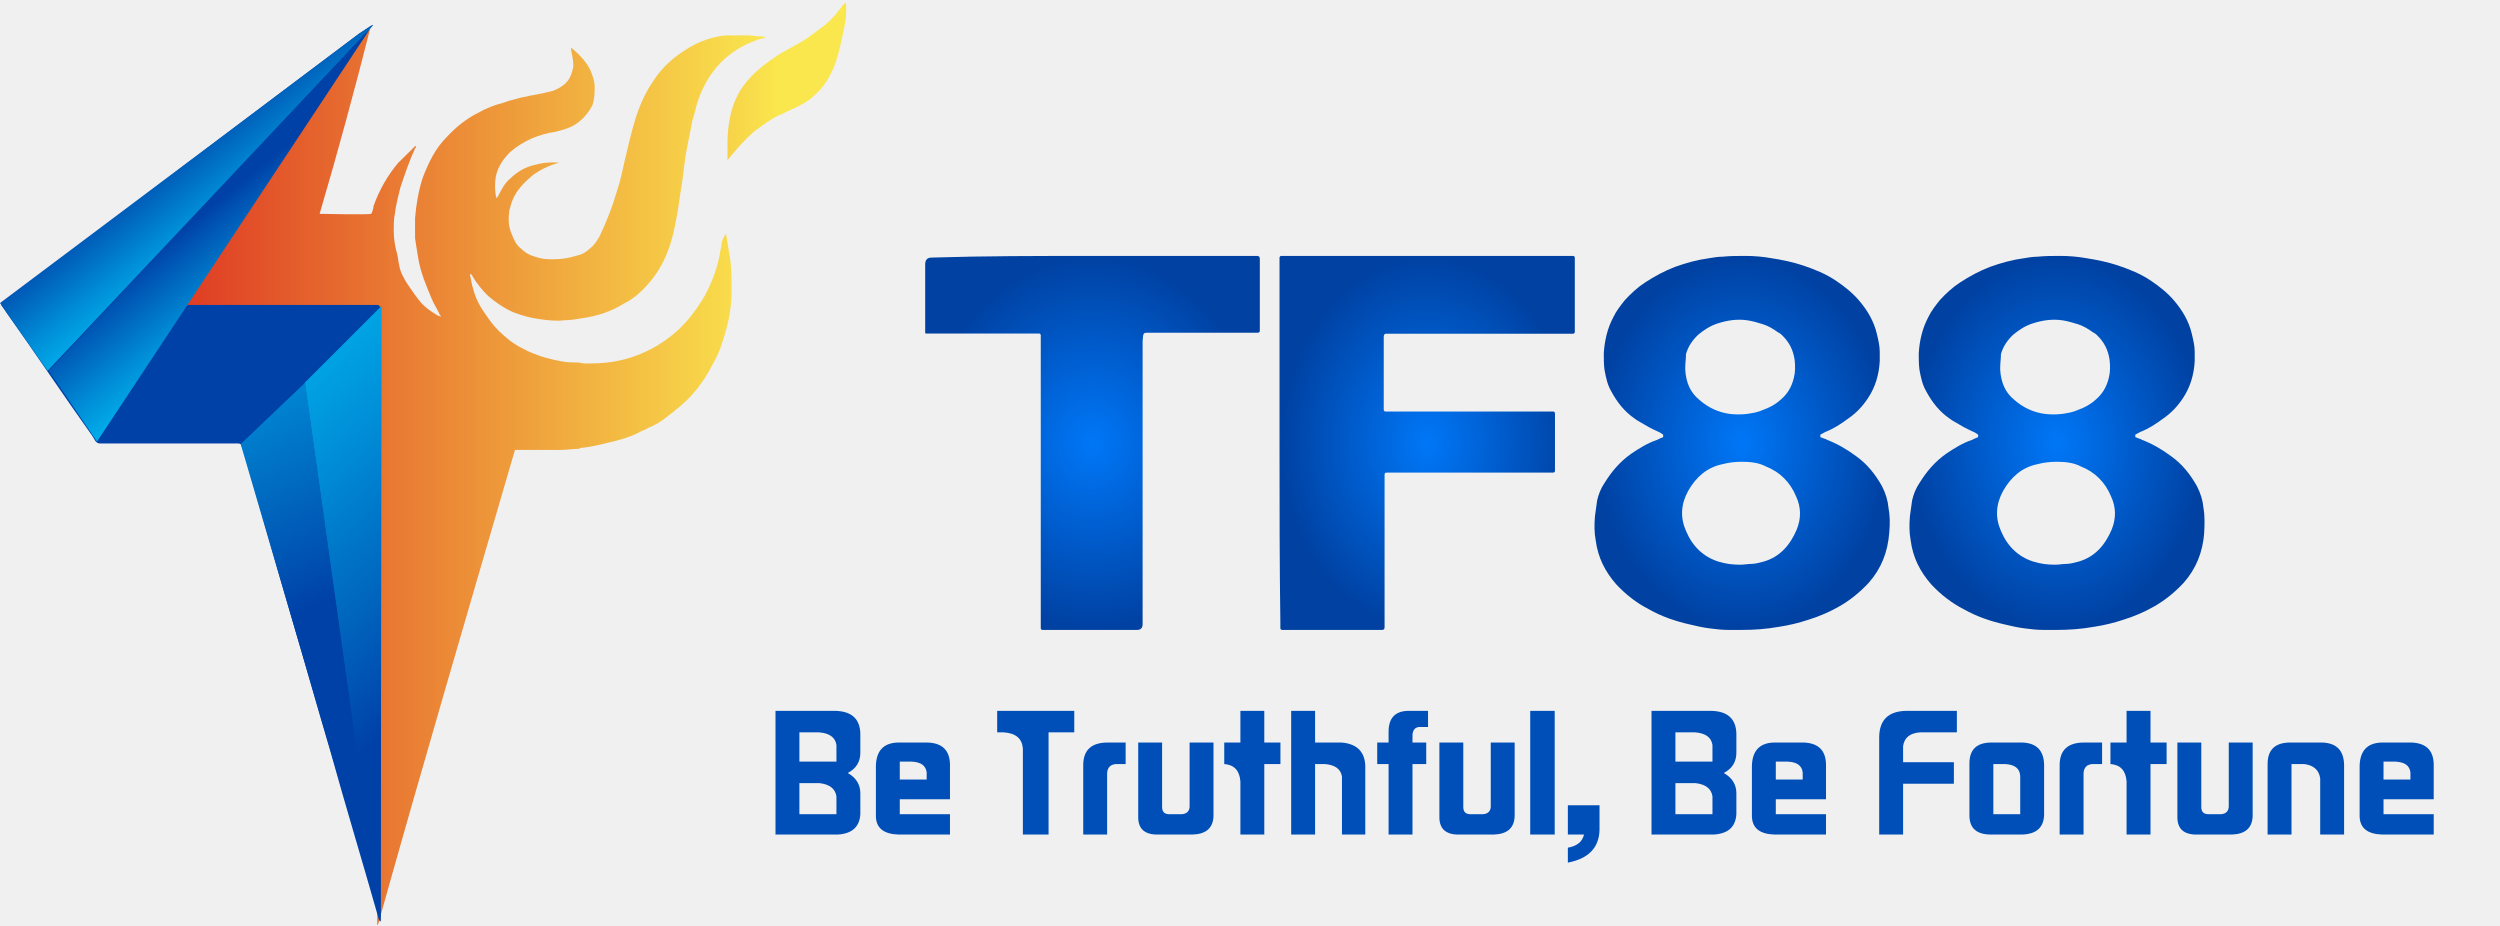
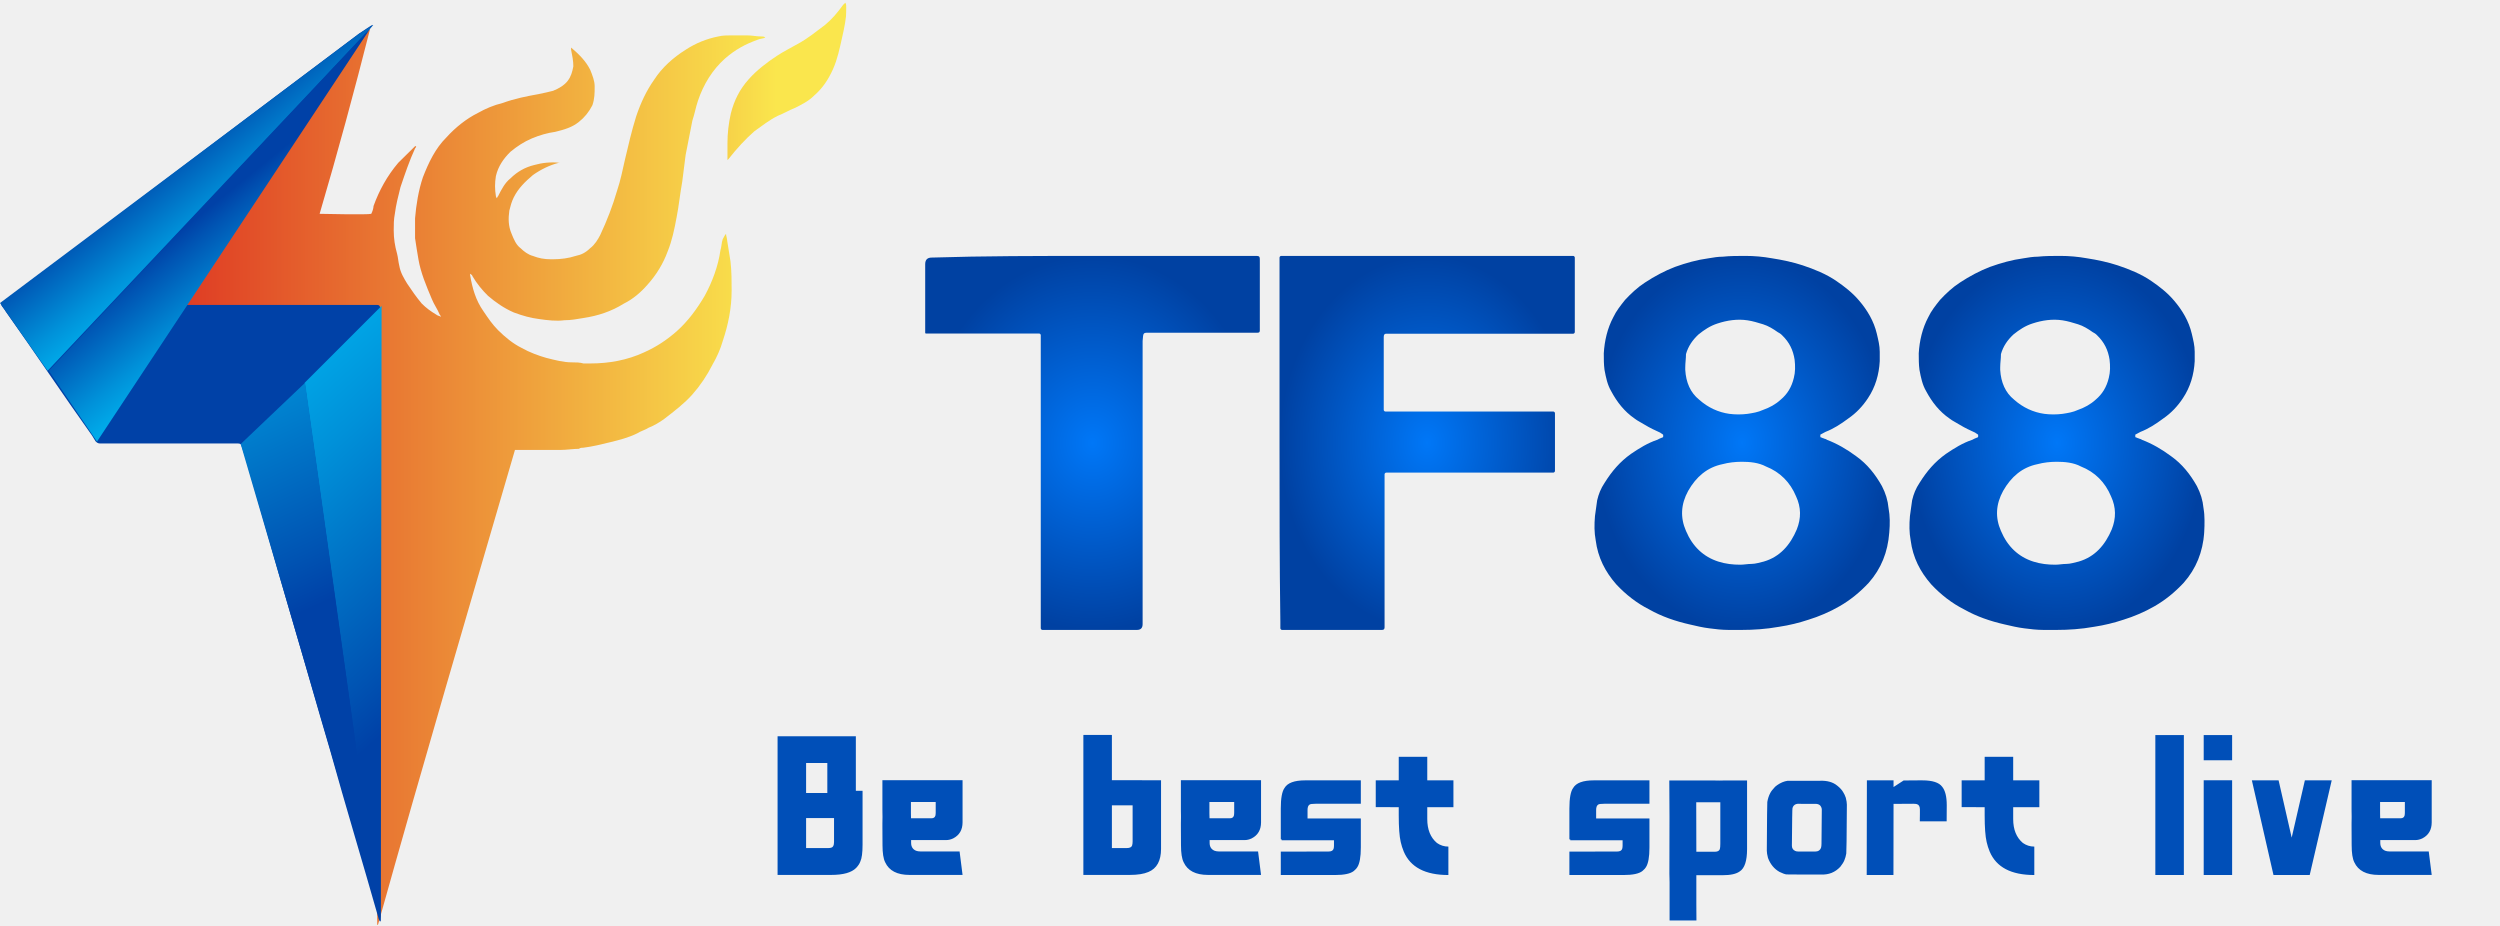
<svg xmlns="http://www.w3.org/2000/svg" width="127" height="47" viewBox="0 0 127 47" fill="none">
  <mask id="mask0_1202_1021" style="mask-type:luminance" maskUnits="userSpaceOnUse" x="0" y="0" width="112" height="47">
    <path d="M112 0H0V47H112V0Z" fill="white" />
  </mask>
  <g mask="url(#mask0_1202_1021)">
    <path d="M88.481 32H87.81C87.475 32 87.139 31.96 86.841 31.92C86.505 31.88 86.17 31.8 85.834 31.721C85.126 31.561 84.417 31.321 83.784 30.962C83.15 30.643 82.59 30.204 82.106 29.685C81.546 29.046 81.174 28.328 81.062 27.45C80.987 27.05 80.987 26.651 81.025 26.212C81.062 25.933 81.099 25.693 81.136 25.414C81.211 25.095 81.323 24.815 81.509 24.536C81.882 23.937 82.292 23.458 82.851 23.059C83.262 22.779 83.709 22.5 84.194 22.34C84.268 22.3 84.343 22.261 84.455 22.221C84.492 22.221 84.492 22.181 84.492 22.141C84.492 22.101 84.492 22.061 84.455 22.061C84.417 22.021 84.38 22.021 84.343 21.981C84.082 21.861 83.821 21.742 83.56 21.582C83.373 21.462 83.187 21.382 83.038 21.263C82.516 20.903 82.143 20.424 81.845 19.866C81.658 19.546 81.584 19.187 81.509 18.788C81.472 18.508 81.472 18.229 81.472 17.95C81.509 17.311 81.658 16.672 81.957 16.113C82.106 15.794 82.329 15.515 82.553 15.235C82.851 14.916 83.187 14.597 83.56 14.357C84.044 14.038 84.567 13.758 85.088 13.559C85.648 13.359 86.207 13.2 86.804 13.12C87.027 13.08 87.288 13.04 87.512 13.04C87.885 13 88.295 13 88.668 13C89.115 13 89.563 13.04 90.01 13.12C90.532 13.2 91.091 13.319 91.576 13.479C92.172 13.679 92.769 13.918 93.291 14.277C93.701 14.557 94.111 14.876 94.447 15.275C94.857 15.754 95.192 16.313 95.342 16.952C95.416 17.271 95.491 17.55 95.491 17.87V18.349C95.454 19.027 95.267 19.666 94.894 20.225C94.633 20.624 94.298 20.983 93.888 21.263C93.515 21.542 93.142 21.782 92.732 21.941L92.508 22.061C92.471 22.061 92.471 22.101 92.471 22.141C92.471 22.181 92.471 22.221 92.508 22.221C92.545 22.221 92.583 22.261 92.62 22.261C92.695 22.3 92.769 22.3 92.806 22.34C93.328 22.54 93.813 22.819 94.298 23.179C94.857 23.578 95.267 24.097 95.603 24.695C95.789 25.055 95.901 25.414 95.938 25.813C96.013 26.212 96.013 26.611 95.975 27.05C95.901 28.048 95.565 28.887 94.932 29.605C94.484 30.084 93.999 30.483 93.44 30.802C92.956 31.082 92.396 31.321 91.874 31.481C91.389 31.641 90.905 31.761 90.383 31.84C89.712 31.96 89.078 32 88.481 32ZM88.481 23.458C88.146 23.458 87.81 23.498 87.512 23.578C86.729 23.737 86.17 24.216 85.76 24.935C85.387 25.613 85.35 26.292 85.648 26.971C85.983 27.769 86.543 28.288 87.288 28.527C87.661 28.647 88.034 28.687 88.407 28.687C88.593 28.687 88.78 28.647 88.966 28.647C89.19 28.647 89.413 28.567 89.6 28.527C90.42 28.288 90.942 27.689 91.278 26.891C91.501 26.332 91.501 25.773 91.24 25.214C90.942 24.496 90.42 23.977 89.712 23.698C89.339 23.498 88.891 23.458 88.481 23.458ZM85.611 18.668V18.788C85.648 19.427 85.871 19.945 86.319 20.305C86.766 20.704 87.288 20.943 87.847 21.023C88.146 21.063 88.481 21.063 88.78 21.023C89.041 20.983 89.302 20.943 89.563 20.823C89.898 20.704 90.196 20.544 90.457 20.305C90.793 20.025 91.017 19.666 91.129 19.187C91.203 18.908 91.203 18.588 91.166 18.269C91.091 17.79 90.905 17.391 90.532 17.032C90.457 16.952 90.383 16.912 90.308 16.872C90.085 16.712 89.824 16.552 89.563 16.473C89.302 16.393 89.041 16.313 88.78 16.273C88.258 16.193 87.736 16.273 87.251 16.433C86.878 16.552 86.58 16.752 86.282 16.992C85.983 17.271 85.76 17.59 85.648 17.989C85.648 18.229 85.611 18.429 85.611 18.668Z" fill="url(#paint0_radial_1202_1021)" />
    <path d="M104.481 32H103.81C103.475 32 103.139 31.96 102.841 31.92C102.505 31.88 102.17 31.8 101.834 31.721C101.126 31.561 100.417 31.321 99.784 30.962C99.15 30.643 98.59 30.204 98.106 29.685C97.546 29.046 97.174 28.328 97.062 27.45C96.987 27.05 96.987 26.651 97.025 26.212C97.062 25.933 97.099 25.693 97.136 25.414C97.211 25.095 97.323 24.815 97.509 24.536C97.882 23.937 98.292 23.458 98.851 23.059C99.262 22.779 99.709 22.5 100.194 22.34C100.268 22.3 100.343 22.261 100.455 22.221C100.492 22.221 100.492 22.181 100.492 22.141C100.492 22.101 100.492 22.061 100.455 22.061C100.417 22.021 100.38 22.021 100.343 21.981C100.082 21.861 99.821 21.742 99.56 21.582C99.373 21.462 99.187 21.382 99.038 21.263C98.516 20.903 98.143 20.424 97.845 19.866C97.658 19.546 97.584 19.187 97.509 18.788C97.472 18.508 97.472 18.229 97.472 17.95C97.509 17.311 97.658 16.672 97.957 16.113C98.106 15.794 98.329 15.515 98.553 15.235C98.851 14.916 99.187 14.597 99.56 14.357C100.045 14.038 100.567 13.758 101.088 13.559C101.648 13.359 102.207 13.2 102.804 13.12C103.027 13.08 103.288 13.04 103.512 13.04C103.885 13 104.295 13 104.668 13C105.115 13 105.563 13.04 106.01 13.12C106.532 13.2 107.091 13.319 107.576 13.479C108.173 13.679 108.769 13.918 109.291 14.277C109.701 14.557 110.111 14.876 110.447 15.275C110.857 15.754 111.193 16.313 111.342 16.952C111.416 17.271 111.491 17.55 111.491 17.87V18.349C111.454 19.027 111.267 19.666 110.894 20.225C110.633 20.624 110.298 20.983 109.888 21.263C109.515 21.542 109.142 21.782 108.732 21.941L108.508 22.061C108.471 22.061 108.471 22.101 108.471 22.141C108.471 22.181 108.471 22.221 108.508 22.221C108.545 22.221 108.583 22.261 108.62 22.261C108.694 22.3 108.769 22.3 108.806 22.34C109.328 22.54 109.813 22.819 110.298 23.179C110.857 23.578 111.267 24.097 111.603 24.695C111.789 25.055 111.901 25.414 111.938 25.813C112.013 26.212 112.013 26.611 111.976 27.05C111.901 28.048 111.565 28.887 110.932 29.605C110.484 30.084 109.999 30.483 109.44 30.802C108.955 31.082 108.396 31.321 107.874 31.481C107.39 31.641 106.905 31.761 106.383 31.84C105.712 31.96 105.078 32 104.481 32ZM104.481 23.458C104.146 23.458 103.81 23.498 103.512 23.578C102.729 23.737 102.17 24.216 101.76 24.935C101.387 25.613 101.349 26.292 101.648 26.971C101.983 27.769 102.543 28.288 103.288 28.527C103.661 28.647 104.034 28.687 104.407 28.687C104.593 28.687 104.78 28.647 104.966 28.647C105.19 28.647 105.413 28.567 105.6 28.527C106.42 28.288 106.942 27.689 107.278 26.891C107.501 26.332 107.501 25.773 107.24 25.214C106.942 24.496 106.42 23.977 105.712 23.698C105.339 23.498 104.891 23.458 104.481 23.458ZM101.61 18.668V18.788C101.648 19.427 101.871 19.945 102.319 20.305C102.766 20.704 103.288 20.943 103.848 21.023C104.146 21.063 104.481 21.063 104.78 21.023C105.041 20.983 105.302 20.943 105.563 20.823C105.898 20.704 106.196 20.544 106.457 20.305C106.793 20.025 107.017 19.666 107.129 19.187C107.203 18.908 107.203 18.588 107.166 18.269C107.091 17.79 106.905 17.391 106.532 17.032C106.457 16.952 106.383 16.912 106.308 16.872C106.085 16.712 105.824 16.552 105.563 16.473C105.302 16.393 105.041 16.313 104.78 16.273C104.258 16.193 103.736 16.273 103.251 16.433C102.878 16.552 102.58 16.752 102.282 16.992C101.983 17.271 101.76 17.59 101.648 17.989C101.648 18.229 101.61 18.429 101.61 18.668Z" fill="url(#paint1_radial_1202_1021)" />
    <path d="M65 22.606V13.085C65 13.043 65.042 13 65.084 13H79.916C79.958 13 80 13.043 80 13.085V16.868C80 16.91 79.958 16.953 79.916 16.953H70.42C70.336 16.953 70.294 16.995 70.294 17.123V20.821C70.294 20.863 70.336 20.906 70.378 20.906H78.908C78.95 20.906 78.992 20.948 78.992 20.991V23.924C78.992 23.966 78.95 24.009 78.908 24.009H70.42C70.378 24.009 70.336 24.052 70.336 24.094V31.872C70.336 31.957 70.294 32 70.21 32H65.126C65.084 32 65.042 31.957 65.042 31.915V31.575C65 28.685 65 25.624 65 22.606Z" fill="url(#paint2_radial_1202_1021)" />
    <path d="M55.458 13.001H63.588C64.04 13.001 63.999 12.959 63.999 13.379V16.566C63.999 16.944 64.04 16.902 63.67 16.902H58.497C58.045 16.902 58.086 16.86 58.045 17.321V31.706C58.045 31.902 57.949 32 57.758 32H52.954C52.913 32 52.871 31.958 52.871 31.916V17.027C52.871 16.985 52.831 16.944 52.789 16.944H47.041C47 16.944 47 16.902 47 16.902V13.421C47 13.197 47.109 13.085 47.328 13.085C49.997 13.001 52.748 13.001 55.458 13.001Z" fill="url(#paint3_radial_1202_1021)" />
    <mask id="mask1_1202_1021" style="mask-type:luminance" maskUnits="userSpaceOnUse" x="0" y="0" width="43" height="47">
      <path d="M43 0H0V47H43V0Z" fill="white" />
    </mask>
    <g mask="url(#mask1_1202_1021)">
      <path d="M43 0.361V0.417C43 0.924 42.886 1.431 42.772 1.938C42.658 2.444 42.544 3.007 42.316 3.514C42.088 4.021 41.803 4.471 41.346 4.866C41.061 5.147 40.719 5.316 40.377 5.485C40.092 5.598 39.807 5.767 39.521 5.879C39.065 6.104 38.723 6.386 38.324 6.667C37.868 7.062 37.411 7.568 37.012 8.075L36.955 8.131V7.287C36.955 6.78 37.012 6.273 37.126 5.767C37.297 5.091 37.583 4.528 38.039 4.021C38.438 3.571 38.951 3.176 39.464 2.839C39.807 2.613 40.149 2.444 40.548 2.219C41.061 1.938 41.46 1.6 41.917 1.262C42.259 0.98 42.544 0.643 42.829 0.248C42.867 0.211 42.905 0.173 42.943 0.136C43 0.248 43 0.305 43 0.361Z" fill="url(#paint4_linear_1202_1021)" />
      <path d="M36.882 11.876C36.882 11.989 36.939 12.101 36.939 12.214C36.996 12.552 37.053 12.946 37.11 13.284C37.167 13.79 37.167 14.297 37.167 14.748C37.167 15.649 36.996 16.493 36.711 17.338C36.597 17.732 36.425 18.126 36.197 18.52C35.912 19.083 35.57 19.59 35.171 20.041C34.772 20.491 34.258 20.885 33.745 21.279C33.517 21.448 33.232 21.617 32.947 21.73C32.776 21.842 32.547 21.899 32.377 22.011C31.92 22.236 31.464 22.349 31.008 22.462C30.552 22.574 30.095 22.687 29.639 22.743C29.582 22.743 29.468 22.743 29.411 22.8C29.126 22.8 28.784 22.856 28.498 22.856H26.16C23.765 31.077 21.49 38.791 19.208 46.956L19.163 47.001C19.163 36.471 19.146 26.291 19.146 15.705H7.227V15.649C11.047 10.919 14.925 6.189 18.803 1.459C18.005 4.612 17.15 7.765 16.237 10.862C16.294 10.862 18.689 10.919 18.86 10.862C18.918 10.75 18.975 10.581 18.975 10.468C19.26 9.68 19.659 8.948 20.229 8.272L21.085 7.428H21.142C21.142 7.465 21.123 7.503 21.085 7.54C20.799 8.16 20.571 8.835 20.343 9.511C20.229 9.961 20.115 10.412 20.058 10.862C20.001 11.144 20.001 11.425 20.001 11.707C20.001 12.101 20.058 12.495 20.172 12.889C20.229 13.115 20.229 13.284 20.286 13.509C20.343 13.847 20.514 14.128 20.686 14.41C20.914 14.748 21.142 15.085 21.427 15.423C21.655 15.649 21.883 15.817 22.168 15.986C22.225 16.043 22.339 16.043 22.396 16.099C22.396 16.061 22.377 16.024 22.339 15.986C22.225 15.705 22.054 15.48 21.94 15.198C21.655 14.522 21.37 13.847 21.256 13.171C21.199 12.833 21.142 12.495 21.085 12.101V11.088C21.142 10.412 21.256 9.68 21.484 9.004C21.769 8.272 22.111 7.54 22.681 6.977C23.138 6.47 23.708 6.02 24.278 5.738C24.677 5.513 25.077 5.344 25.533 5.232C26.16 5.006 26.731 4.894 27.358 4.781C27.643 4.725 27.871 4.669 28.099 4.612C28.384 4.5 28.67 4.331 28.841 4.105C29.012 3.88 29.069 3.655 29.126 3.373C29.126 3.092 29.069 2.81 29.012 2.529V2.416C29.411 2.754 29.753 3.092 29.981 3.542C30.095 3.824 30.209 4.105 30.209 4.387C30.209 4.725 30.209 5.006 30.095 5.344C29.924 5.682 29.696 5.964 29.411 6.189C29.069 6.47 28.67 6.583 28.213 6.696C27.814 6.752 27.415 6.865 27.016 7.033C26.616 7.202 26.274 7.428 25.932 7.709C25.59 8.047 25.305 8.441 25.191 8.948C25.134 9.286 25.134 9.624 25.191 9.961C25.191 9.961 25.191 10.018 25.248 10.074C25.248 10.018 25.305 9.961 25.305 9.961C25.476 9.624 25.647 9.286 25.932 9.061C26.274 8.723 26.674 8.497 27.13 8.385C27.529 8.272 27.985 8.216 28.441 8.272H28.384C27.928 8.385 27.472 8.61 27.073 8.892C26.674 9.229 26.331 9.567 26.103 10.018C25.989 10.243 25.932 10.468 25.875 10.694C25.818 11.088 25.818 11.482 25.989 11.876C26.103 12.158 26.217 12.439 26.445 12.608C26.616 12.777 26.845 12.946 27.073 13.002C27.358 13.115 27.643 13.171 27.985 13.171H28.099C28.498 13.171 28.898 13.115 29.24 13.002C29.525 12.946 29.753 12.833 29.981 12.608C30.209 12.439 30.38 12.158 30.494 11.932C30.837 11.2 31.122 10.468 31.35 9.68C31.521 9.173 31.635 8.61 31.749 8.103C31.92 7.371 32.091 6.639 32.319 5.907C32.547 5.232 32.833 4.612 33.232 4.049C33.631 3.43 34.201 2.923 34.829 2.529C35.342 2.191 35.912 1.966 36.483 1.853C36.711 1.797 36.939 1.797 37.167 1.797H37.965C38.193 1.797 38.422 1.853 38.707 1.853C38.764 1.853 38.821 1.853 38.878 1.909C38.764 1.966 38.593 1.966 38.479 2.022C37.851 2.247 37.338 2.529 36.825 2.979C36.197 3.542 35.741 4.274 35.456 5.119C35.342 5.457 35.285 5.795 35.171 6.133C35.057 6.696 34.943 7.315 34.829 7.878C34.772 8.329 34.715 8.779 34.658 9.229C34.544 9.849 34.486 10.468 34.373 11.031C34.258 11.651 34.144 12.214 33.916 12.777C33.688 13.396 33.346 13.959 32.89 14.466C32.547 14.86 32.148 15.198 31.692 15.423C31.065 15.817 30.38 16.043 29.639 16.155C29.297 16.212 29.012 16.268 28.67 16.268C28.27 16.324 27.814 16.268 27.415 16.212C26.959 16.155 26.559 16.043 26.103 15.874C25.59 15.649 25.191 15.367 24.792 15.029C24.506 14.748 24.221 14.41 23.993 14.016C23.993 13.959 23.936 13.959 23.879 13.903V13.959C23.993 14.635 24.164 15.254 24.564 15.817C24.792 16.155 25.02 16.493 25.305 16.775C25.647 17.113 26.046 17.45 26.502 17.676C26.902 17.901 27.358 18.07 27.757 18.182C28.213 18.295 28.613 18.408 29.069 18.408C29.24 18.408 29.468 18.408 29.639 18.464H29.981C30.951 18.464 31.863 18.295 32.719 17.901C33.346 17.619 33.859 17.281 34.373 16.831C34.943 16.324 35.399 15.705 35.798 15.029C36.197 14.297 36.483 13.509 36.597 12.72C36.654 12.552 36.654 12.326 36.711 12.158C36.787 12.007 36.844 11.914 36.882 11.876Z" fill="url(#paint5_linear_1202_1021)" />
      <path d="M18.933 1.29C18.871 1.386 14.89 6.313 13.008 8.621C11.297 10.761 9.529 12.9 7.818 15.04C7.761 15.153 7.647 15.265 7.59 15.378C7.533 15.434 7.59 15.491 7.647 15.491H19.167C19.281 15.491 19.281 15.547 19.338 15.66V46.798H19.281C19.281 46.741 19.224 46.685 19.224 46.629C18.426 43.813 17.57 40.998 16.772 38.126C16.088 35.818 15.46 33.565 14.776 31.257C13.978 28.554 13.236 25.851 12.438 23.148C12.381 22.98 12.324 22.811 12.267 22.642C12.267 22.585 12.21 22.529 12.096 22.529H5.081C4.967 22.529 4.91 22.473 4.853 22.416C4.796 22.304 4.739 22.248 4.682 22.135C3.199 20.052 1.773 17.912 0.291 15.829C0.234 15.716 0.12 15.603 0.062 15.491C0.062 15.378 0.177 15.322 0.234 15.322C0.519 15.097 0.861 14.871 1.146 14.59C6.849 10.31 12.552 5.975 18.255 1.695C18.397 1.605 18.859 1.284 18.928 1.262V1.29H18.933Z" fill="#0041A7" />
      <path d="M18.962 1.272L2.418 18.835L0 15.394L18.221 1.729L18.951 1.272H18.962Z" fill="url(#paint6_linear_1202_1021)" />
      <path d="M18.802 1.459L4.927 22.434L2.48 18.835L18.802 1.459Z" fill="url(#paint7_linear_1202_1021)" />
      <path d="M19.385 15.536L15.479 19.444L19.339 46.826L19.385 15.536Z" fill="url(#paint8_linear_1202_1021)" />
      <path d="M12.227 22.557L15.5 19.443L19.338 46.826L12.227 22.557Z" fill="url(#paint9_linear_1202_1021)" />
    </g>
  </g>
-   <path d="M43.705 40.3V41.362C43.665 42.01 43.28 42.354 42.552 42.395H39.395V36.111H42.43C43.26 36.131 43.685 36.516 43.705 37.264V38.236C43.705 38.701 43.493 39.045 43.068 39.268C43.493 39.511 43.705 39.855 43.705 40.3ZM42.491 38.691V37.841C42.43 37.457 42.137 37.244 41.611 37.204H40.609V38.691H42.491ZM42.491 41.362V40.452C42.43 40.067 42.147 39.845 41.641 39.784H40.609V41.362H42.491ZM48.259 38.813V40.604H45.709V41.362H48.259V42.395H45.648C44.899 42.374 44.515 42.071 44.495 41.484V38.904C44.515 38.135 44.889 37.74 45.618 37.72H47.105C47.854 37.74 48.238 38.104 48.259 38.813ZM45.709 39.602H47.075V39.238C47.034 38.894 46.781 38.711 46.316 38.691H45.709V39.602ZM54.573 36.111V37.204H53.267V42.395H51.962V38.023C51.922 37.517 51.598 37.244 50.991 37.204H50.657V36.111H54.573ZM57.183 37.72V38.813H56.698C56.414 38.833 56.263 38.985 56.242 39.268V42.395H55.028V38.873C55.028 38.104 55.443 37.72 56.273 37.72H57.183ZM61.646 37.72V41.454C61.626 42.061 61.271 42.374 60.583 42.395H58.853C58.145 42.415 57.801 42.101 57.821 41.454V37.72H59.035V40.998C59.035 41.241 59.157 41.362 59.399 41.362H60.037C60.28 41.342 60.411 41.221 60.432 40.998V37.72H61.646ZM65.046 37.72V38.813H64.226V42.395H63.012V39.693C62.971 39.147 62.698 38.853 62.192 38.813V37.72H63.012V36.111H64.226V37.72H65.046ZM69.356 38.873V42.395H68.172V39.45C68.112 39.066 67.818 38.853 67.292 38.813H66.806V42.395H65.592V36.111H66.806V37.72H68.142C68.911 37.781 69.316 38.165 69.356 38.873ZM72.453 37.72V38.813H71.754V42.395H70.54V38.813H69.963V37.72H70.54V37.173C70.54 36.465 70.884 36.111 71.572 36.111H72.544V36.931H72.088C71.886 36.951 71.775 37.082 71.754 37.325V37.72H72.453ZM76.945 37.72V41.454C76.925 42.061 76.571 42.374 75.883 42.395H74.153C73.444 42.415 73.1 42.101 73.121 41.454V37.72H74.335V40.998C74.335 41.241 74.456 41.362 74.699 41.362H75.337C75.579 41.342 75.711 41.221 75.731 40.998V37.72H76.945ZM78.979 36.111V42.395H77.735V36.111H78.979ZM79.647 40.907H81.256V42.152C81.236 43.062 80.7 43.619 79.647 43.821V43.062C80.113 42.981 80.386 42.759 80.467 42.395H79.647V40.907ZM88.208 40.3V41.362C88.167 42.01 87.783 42.354 87.054 42.395H83.897V36.111H86.933C87.762 36.131 88.187 36.516 88.208 37.264V38.236C88.208 38.701 87.995 39.045 87.57 39.268C87.995 39.511 88.208 39.855 88.208 40.3ZM86.993 38.691V37.841C86.933 37.457 86.639 37.244 86.113 37.204H85.111V38.691H86.993ZM86.993 41.362V40.452C86.933 40.067 86.649 39.845 86.143 39.784H85.111V41.362H86.993ZM92.761 38.813V40.604H90.211V41.362H92.761V42.395H90.15C89.402 42.374 89.017 42.071 88.997 41.484V38.904C89.017 38.135 89.391 37.74 90.12 37.72H91.608C92.356 37.74 92.741 38.104 92.761 38.813ZM90.211 39.602H91.577V39.238C91.537 38.894 91.284 38.711 90.818 38.691H90.211V39.602ZM99.257 38.721V39.814H96.677V42.395H95.463V37.416C95.483 36.566 95.938 36.131 96.829 36.111H99.409V37.204H97.527C97.021 37.244 96.738 37.477 96.677 37.902V38.721H99.257ZM103.841 38.843V41.393C103.821 42.041 103.446 42.374 102.718 42.395H101.139C100.411 42.395 100.047 42.071 100.047 41.423V38.782C100.047 38.074 100.421 37.72 101.17 37.72H102.718C103.446 37.74 103.821 38.114 103.841 38.843ZM102.627 41.362V39.42C102.607 39.035 102.344 38.833 101.838 38.813H101.261V41.362H102.627ZM106.786 37.72V38.813H106.3C106.017 38.833 105.865 38.985 105.845 39.268V42.395H104.63V38.873C104.63 38.104 105.045 37.72 105.875 37.72H106.786ZM110.064 37.72V38.813H109.245V42.395H108.03V39.693C107.99 39.147 107.717 38.853 107.211 38.813V37.72H108.03V36.111H109.245V37.72H110.064ZM114.435 37.72V41.454C114.415 42.061 114.061 42.374 113.373 42.395H111.643C110.934 42.415 110.59 42.101 110.611 41.454V37.72H111.825V40.998C111.825 41.241 111.946 41.362 112.189 41.362H112.827C113.069 41.342 113.201 41.221 113.221 40.998V37.72H114.435ZM119.08 38.843V42.395H117.866V39.541C117.805 39.116 117.532 38.873 117.046 38.813H116.409V42.395H115.194V38.813C115.194 38.084 115.579 37.72 116.348 37.72H117.957C118.685 37.74 119.06 38.114 119.08 38.843ZM123.633 38.813V40.604H121.083V41.362H123.633V42.395H121.023C120.274 42.374 119.889 42.071 119.869 41.484V38.904C119.889 38.135 120.264 37.74 120.992 37.72H122.48C123.229 37.74 123.613 38.104 123.633 38.813ZM121.083 39.602H122.45V39.238C122.409 38.894 122.156 38.711 121.691 38.691H121.083V39.602Z" fill="#004FB8" />
+   <path d="M39.501 37.401H43.477V40.174H43.818V42.912C43.818 43.323 43.78 43.609 43.703 43.769C43.666 43.873 43.596 43.98 43.492 44.09C43.258 44.328 42.836 44.446 42.224 44.446H39.501V37.401ZM40.95 38.76V40.284H42.028V38.76H40.95ZM40.95 41.558V43.082H42.073C42.21 43.082 42.294 43.05 42.324 42.987C42.354 42.937 42.369 42.867 42.369 42.776V41.558H40.95ZM44.826 39.633H48.898V41.774C48.898 42.155 48.739 42.427 48.421 42.591C48.301 42.648 48.182 42.676 48.065 42.676H46.285V42.816C46.285 43.014 46.369 43.148 46.536 43.218C46.6 43.241 46.67 43.253 46.747 43.253H48.747C48.747 43.276 48.797 43.674 48.898 44.446H46.205C45.577 44.446 45.164 44.232 44.967 43.804C44.876 43.627 44.831 43.336 44.831 42.932C44.828 42.701 44.826 42.379 44.826 41.964V41.834C44.826 41.66 44.828 41.55 44.831 41.503C44.828 41.389 44.826 41.264 44.826 41.127V39.633ZM46.275 40.741V41.317C46.275 41.371 46.277 41.454 46.28 41.568H47.323C47.427 41.568 47.492 41.523 47.519 41.433C47.529 41.386 47.534 41.332 47.534 41.272V40.741H46.275ZM55.045 37.336H56.474C56.481 37.336 56.484 37.339 56.484 37.346V39.633H56.755C57.273 39.633 58.015 39.634 58.981 39.638V43.122C58.981 43.727 58.767 44.119 58.34 44.296C58.109 44.396 57.793 44.446 57.392 44.446H55.035V37.346C55.035 37.339 55.039 37.336 55.045 37.336ZM56.484 40.911V43.082H57.236C57.394 43.082 57.486 43.037 57.512 42.947C57.529 42.887 57.537 42.82 57.537 42.746V40.911H56.484ZM59.989 39.633H64.061V41.774C64.061 42.155 63.902 42.427 63.585 42.591C63.464 42.648 63.346 42.676 63.229 42.676H61.449V42.816C61.449 43.014 61.532 43.148 61.699 43.218C61.763 43.241 61.833 43.253 61.91 43.253H63.91C63.91 43.276 63.961 43.674 64.061 44.446H61.368C60.74 44.446 60.327 44.232 60.13 43.804C60.039 43.627 59.994 43.336 59.994 42.932C59.991 42.701 59.989 42.379 59.989 41.964V41.834C59.989 41.66 59.991 41.55 59.994 41.503C59.991 41.389 59.989 41.264 59.989 41.127V39.633ZM61.438 40.741V41.317C61.438 41.371 61.44 41.454 61.444 41.568H62.486C62.59 41.568 62.655 41.523 62.682 41.433C62.692 41.386 62.697 41.332 62.697 41.272V40.741H61.438ZM66.302 39.642H69.13V40.831H66.834C66.66 40.831 66.556 40.846 66.523 40.876C66.456 40.919 66.423 41.01 66.423 41.147V41.578H69.13V43.052C69.13 43.537 69.07 43.871 68.95 44.055C68.927 44.102 68.868 44.165 68.774 44.246C68.604 44.383 68.285 44.451 67.817 44.451H65.064V43.263C65.876 43.26 66.521 43.258 66.999 43.258H67.481C67.631 43.258 67.72 43.211 67.746 43.117C67.76 43.071 67.766 43.017 67.766 42.957V42.686H65.109V42.641H65.074C65.067 42.641 65.064 42.638 65.064 42.631V41.072C65.064 40.55 65.127 40.202 65.254 40.029C65.405 39.771 65.754 39.642 66.302 39.642ZM71.061 38.444H72.505V39.642H73.834V41.006H72.505V41.608C72.505 42.143 72.669 42.547 72.996 42.822C73.17 42.945 73.364 43.007 73.578 43.007V44.451H73.573C72.403 44.451 71.649 44.055 71.312 43.263C71.245 43.102 71.193 42.938 71.156 42.771C71.089 42.484 71.056 42.031 71.056 41.413V41.006C70.431 41.003 70.041 41.001 69.888 41.001V39.642H71.056V38.454C71.056 38.447 71.058 38.444 71.061 38.444ZM80.964 39.642H83.792V40.831H81.496C81.322 40.831 81.218 40.846 81.185 40.876C81.118 40.919 81.084 41.01 81.084 41.147V41.578H83.792V43.052C83.792 43.537 83.732 43.871 83.612 44.055C83.588 44.102 83.53 44.165 83.436 44.246C83.266 44.383 82.946 44.451 82.478 44.451H79.725V43.263C80.538 43.26 81.183 43.258 81.661 43.258H82.142C82.293 43.258 82.381 43.211 82.408 43.117C82.421 43.071 82.428 43.017 82.428 42.957V42.686H79.771V42.641H79.736C79.729 42.641 79.725 42.638 79.725 42.631V41.072C79.725 40.55 79.789 40.202 79.916 40.029C80.067 39.771 80.416 39.642 80.964 39.642ZM84.8 39.648H87.066C87.17 39.648 87.262 39.649 87.342 39.653C87.376 39.649 87.456 39.648 87.583 39.648H88.751V43.132C88.751 43.731 88.627 44.108 88.38 44.266C88.206 44.396 87.914 44.461 87.503 44.461H86.174V45.94C86.174 46.131 86.176 46.403 86.179 46.758H84.815V44.817C84.815 44.67 84.812 44.53 84.805 44.396C84.808 43.249 84.81 42.28 84.81 41.488L84.8 39.648ZM86.169 40.756V40.946C86.169 41.531 86.171 42.305 86.174 43.268H87.122C87.252 43.268 87.334 43.224 87.367 43.137C87.384 43.081 87.392 42.987 87.392 42.857V40.756H86.169ZM90.812 39.663H92.457C92.825 39.649 93.117 39.733 93.334 39.913C93.478 40.027 93.58 40.141 93.64 40.254C93.684 40.318 93.725 40.408 93.766 40.525C93.802 40.669 93.821 40.786 93.821 40.876C93.811 42.531 93.801 43.358 93.791 43.358C93.77 43.482 93.739 43.595 93.695 43.699C93.659 43.793 93.59 43.903 93.49 44.03C93.229 44.311 92.905 44.443 92.517 44.426H91.454C91.29 44.426 91.073 44.424 90.802 44.421C90.782 44.421 90.765 44.421 90.752 44.421C90.672 44.411 90.553 44.368 90.396 44.291C90.129 44.14 89.935 43.905 89.814 43.584C89.774 43.43 89.754 43.308 89.754 43.218C89.764 41.566 89.772 40.741 89.779 40.741C89.809 40.567 89.859 40.415 89.93 40.284C89.97 40.204 90.052 40.099 90.175 39.968C90.185 39.965 90.219 39.938 90.276 39.888C90.453 39.764 90.632 39.689 90.812 39.663ZM91.028 42.962C91.028 43.089 91.085 43.178 91.198 43.228C91.238 43.248 91.293 43.258 91.364 43.258H92.216C92.363 43.258 92.46 43.196 92.507 43.072C92.524 43.015 92.532 42.944 92.532 42.857C92.532 42.703 92.537 42.128 92.547 41.132C92.547 41.055 92.519 40.983 92.462 40.916C92.405 40.863 92.33 40.836 92.236 40.836H91.524C91.484 40.836 91.434 40.834 91.374 40.831C91.203 40.831 91.098 40.906 91.058 41.056C91.048 41.056 91.038 41.692 91.028 42.962ZM94.838 39.642H96.192V39.978H96.197L96.704 39.648C97.048 39.644 97.307 39.642 97.481 39.642H97.652C98.163 39.642 98.499 39.749 98.659 39.963C98.817 40.154 98.895 40.468 98.895 40.906C98.892 41.26 98.89 41.533 98.89 41.723H97.526C97.529 41.556 97.531 41.424 97.531 41.327V41.122C97.531 40.971 97.481 40.881 97.381 40.851C97.351 40.841 97.292 40.834 97.205 40.831C96.878 40.834 96.609 40.836 96.398 40.836H96.192C96.189 42.303 96.187 43.508 96.187 44.451H94.829C94.832 42.85 94.835 41.247 94.838 39.642ZM100.826 38.444H102.27V39.642H103.599V41.006H102.27V41.608C102.27 42.143 102.434 42.547 102.761 42.822C102.935 42.945 103.129 43.007 103.343 43.007V44.451H103.338C102.168 44.451 101.414 44.055 101.077 43.263C101.01 43.102 100.958 42.938 100.921 42.771C100.854 42.484 100.821 42.031 100.821 41.413V41.006C100.196 41.003 99.806 41.001 99.652 41.001V39.642H100.821V38.454C100.821 38.447 100.823 38.444 100.826 38.444ZM109.491 37.341H110.94V44.451H109.491V37.341ZM111.948 37.341H113.392V38.62H111.948V37.341ZM111.948 39.638H113.392V44.451H111.948V39.638ZM114.395 39.642H115.753C115.753 39.649 115.974 40.615 116.415 42.541H116.42L117.087 39.642H118.451C117.766 42.591 117.393 44.194 117.333 44.451H115.493C115.483 44.398 115.117 42.795 114.395 39.642ZM119.459 39.633H123.531V41.774C123.531 42.155 123.372 42.427 123.054 42.591C122.934 42.648 122.815 42.676 122.698 42.676H120.918V42.816C120.918 43.014 121.002 43.148 121.169 43.218C121.232 43.241 121.303 43.253 121.379 43.253H123.38C123.38 43.276 123.43 43.674 123.531 44.446H120.838C120.209 44.446 119.797 44.232 119.599 43.804C119.509 43.627 119.464 43.336 119.464 42.932C119.461 42.701 119.459 42.379 119.459 41.964V41.834C119.459 41.66 119.461 41.55 119.464 41.503C119.461 41.389 119.459 41.264 119.459 41.127V39.633ZM120.908 40.741V41.317C120.908 41.371 120.91 41.454 120.913 41.568H121.956C122.06 41.568 122.125 41.523 122.152 41.433C122.162 41.386 122.167 41.332 122.167 41.272V40.741H120.908Z" fill="#004FB8" />
  <defs>
    <radialGradient id="paint0_radial_1202_1021" cx="0" cy="0" r="1" gradientUnits="userSpaceOnUse" gradientTransform="translate(88.5 22.5) rotate(90) scale(9.5 7.5)">
      <stop stop-color="#0077F7" />
      <stop offset="1" stop-color="#0041A2" />
    </radialGradient>
    <radialGradient id="paint1_radial_1202_1021" cx="0" cy="0" r="1" gradientUnits="userSpaceOnUse" gradientTransform="translate(104.5 22.5) rotate(90) scale(9.5 7.5)">
      <stop stop-color="#0077F7" />
      <stop offset="1" stop-color="#0041A2" />
    </radialGradient>
    <radialGradient id="paint2_radial_1202_1021" cx="0" cy="0" r="1" gradientUnits="userSpaceOnUse" gradientTransform="translate(72.5 22.5) rotate(90) scale(9.5 7.5)">
      <stop stop-color="#0077F7" />
      <stop offset="1" stop-color="#0041A2" />
    </radialGradient>
    <radialGradient id="paint3_radial_1202_1021" cx="0" cy="0" r="1" gradientUnits="userSpaceOnUse" gradientTransform="translate(55.5 22.5) rotate(90) scale(9.5 8.5)">
      <stop stop-color="#0077F7" />
      <stop offset="1" stop-color="#0041A2" />
    </radialGradient>
    <linearGradient id="paint4_linear_1202_1021" x1="16.738" y1="4.134" x2="39.447" y2="4.134" gradientUnits="userSpaceOnUse">
      <stop stop-color="#DD3021" />
      <stop offset="1" stop-color="#FAE64D" />
    </linearGradient>
    <linearGradient id="paint5_linear_1202_1021" x1="7.227" y1="24.23" x2="38.878" y2="24.23" gradientUnits="userSpaceOnUse">
      <stop stop-color="#DD3021" />
      <stop offset="1" stop-color="#FAE64D" />
    </linearGradient>
    <linearGradient id="paint6_linear_1202_1021" x1="11.811" y1="11.425" x2="5.932" y2="4.048" gradientUnits="userSpaceOnUse">
      <stop stop-color="#00AAE9" />
      <stop offset="0.15" stop-color="#0091D9" />
      <stop offset="0.47" stop-color="#0054B3" />
      <stop offset="0.56" stop-color="#0041A7" />
    </linearGradient>
    <linearGradient id="paint7_linear_1202_1021" x1="14.12" y1="14.652" x2="8.049" y2="7.183" gradientUnits="userSpaceOnUse">
      <stop stop-color="#00AAE9" />
      <stop offset="0.15" stop-color="#0091D9" />
      <stop offset="0.47" stop-color="#0054B3" />
      <stop offset="0.56" stop-color="#0041A7" />
    </linearGradient>
    <linearGradient id="paint8_linear_1202_1021" x1="10.671" y1="21.781" x2="31.473" y2="44.86" gradientUnits="userSpaceOnUse">
      <stop stop-color="#00AAE9" />
      <stop offset="0.15" stop-color="#0091D9" />
      <stop offset="0.47" stop-color="#0054B3" />
      <stop offset="0.56" stop-color="#0041A7" />
    </linearGradient>
    <linearGradient id="paint9_linear_1202_1021" x1="9.084" y1="15.35" x2="21.66" y2="42.877" gradientUnits="userSpaceOnUse">
      <stop stop-color="#00AAE9" />
      <stop offset="0.15" stop-color="#0091D9" />
      <stop offset="0.47" stop-color="#0054B3" />
      <stop offset="0.56" stop-color="#0041A7" />
    </linearGradient>
  </defs>
</svg>
